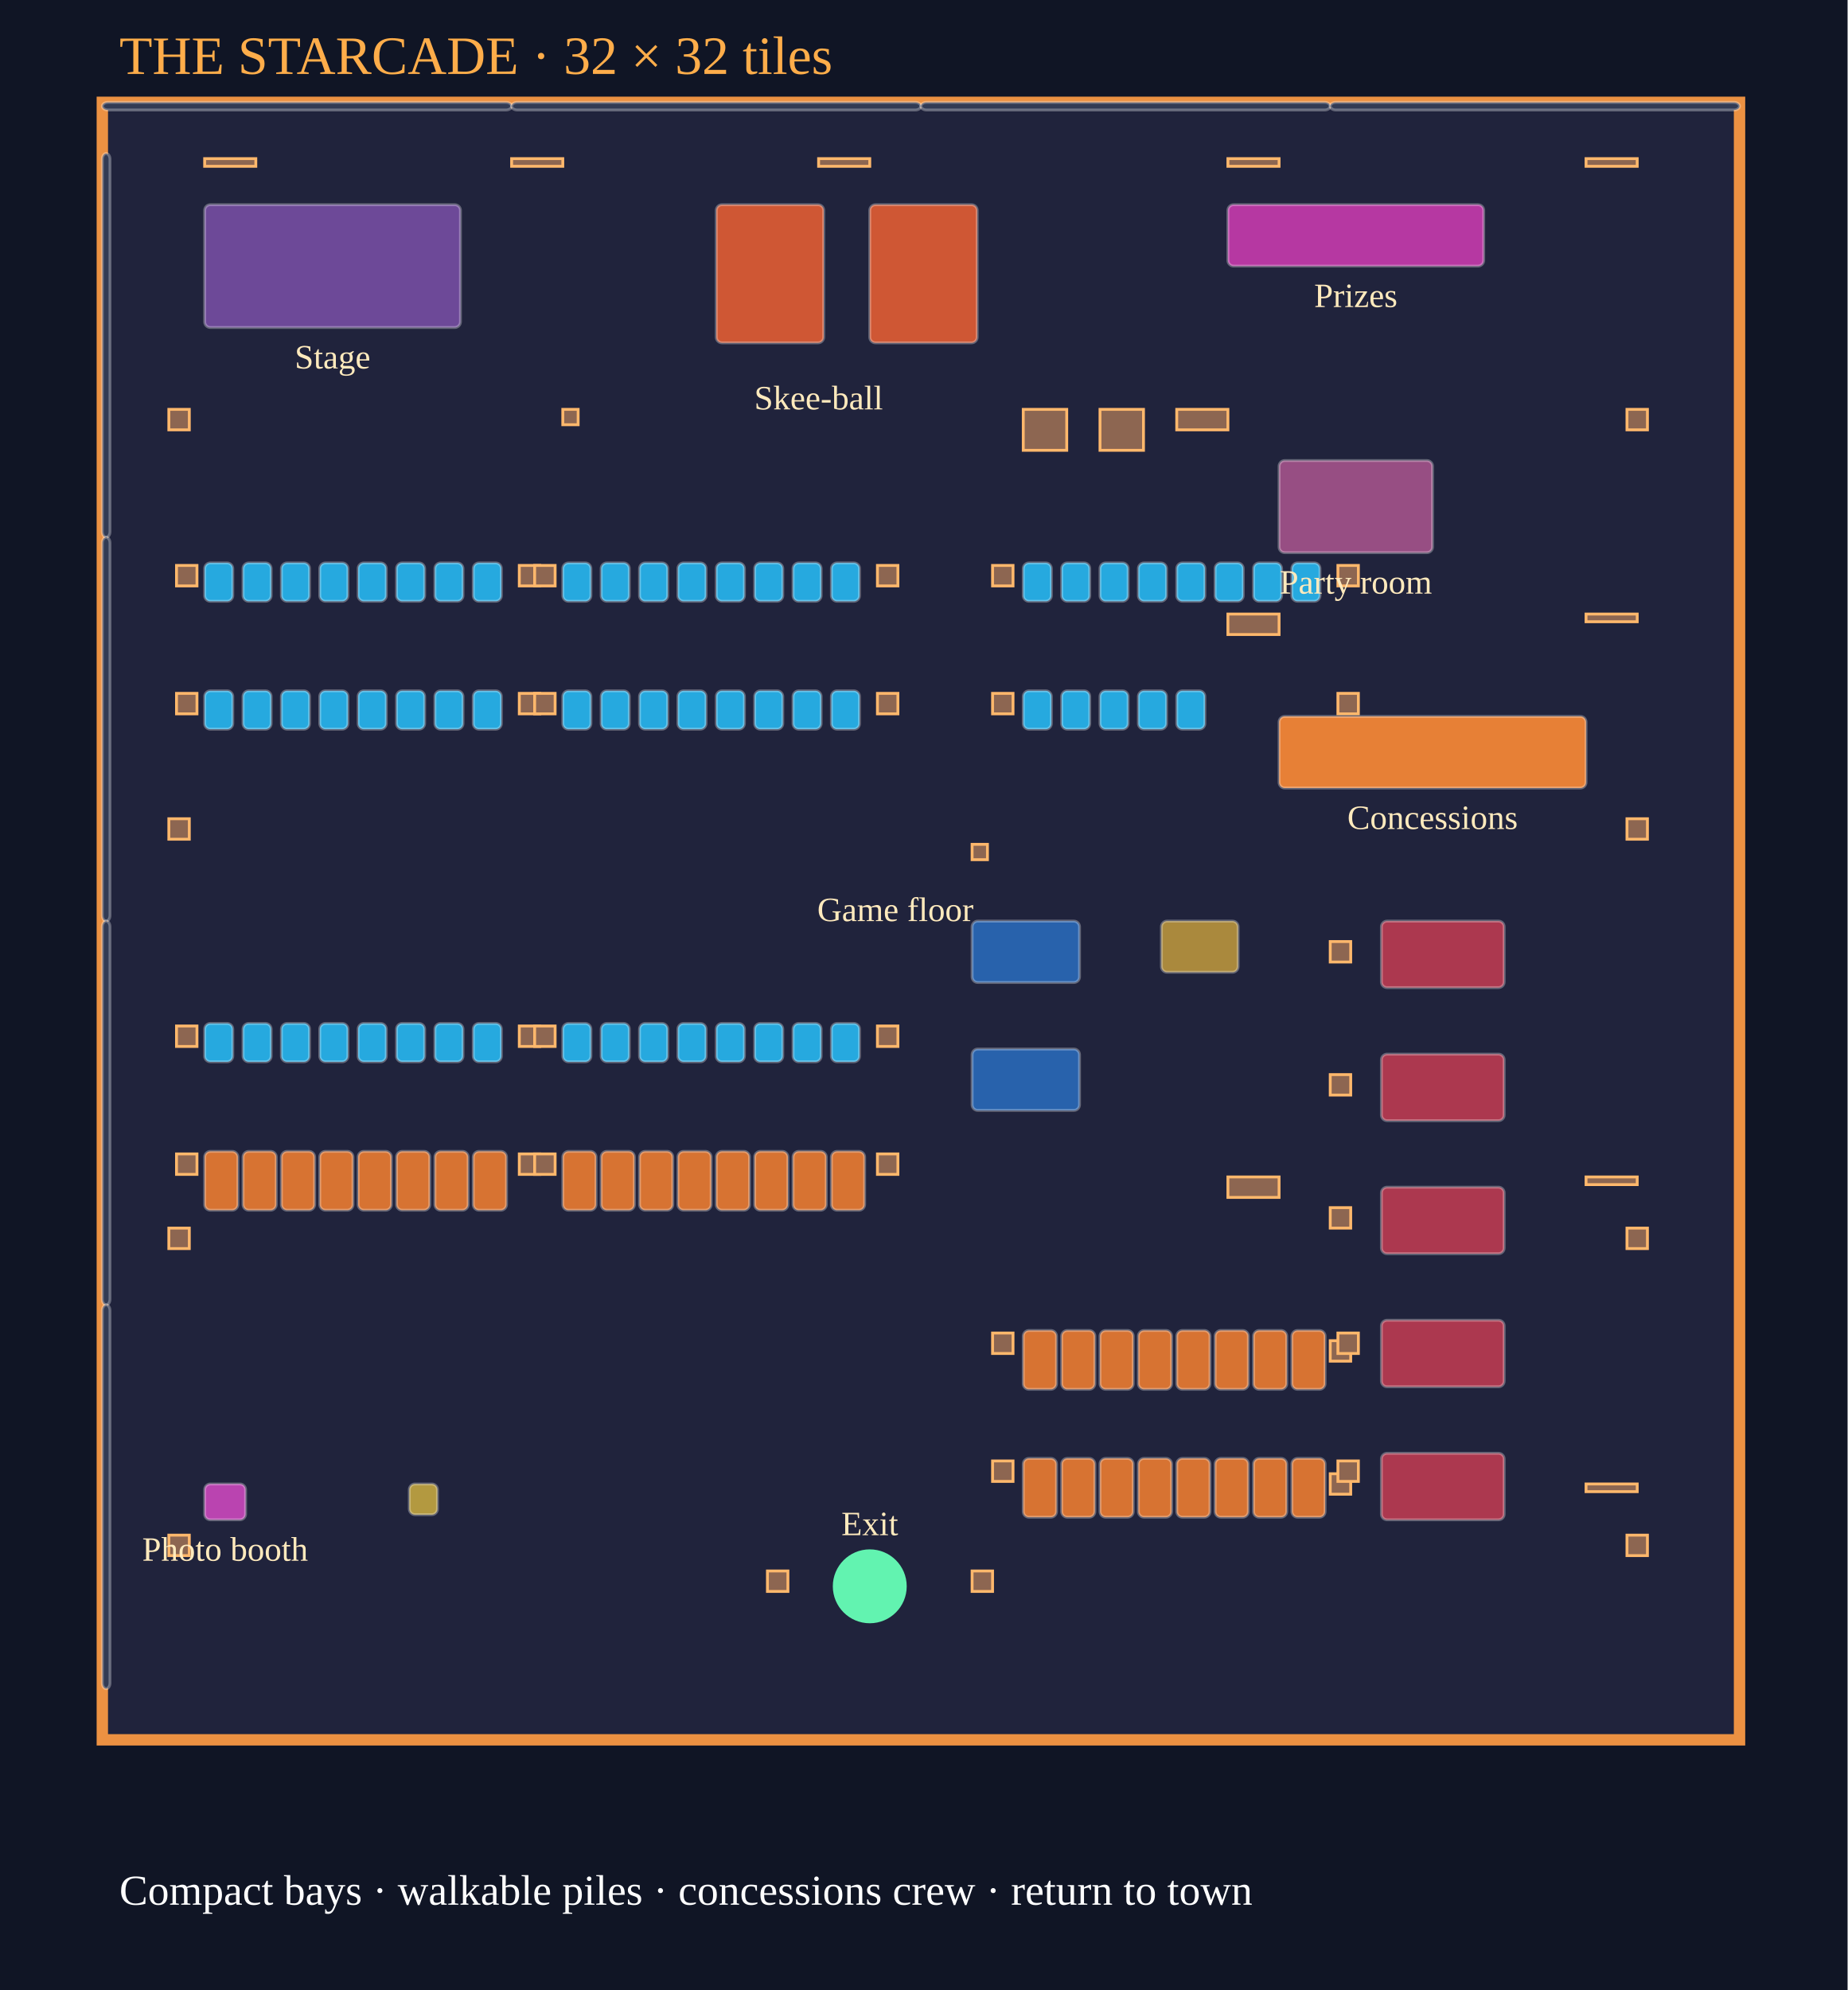
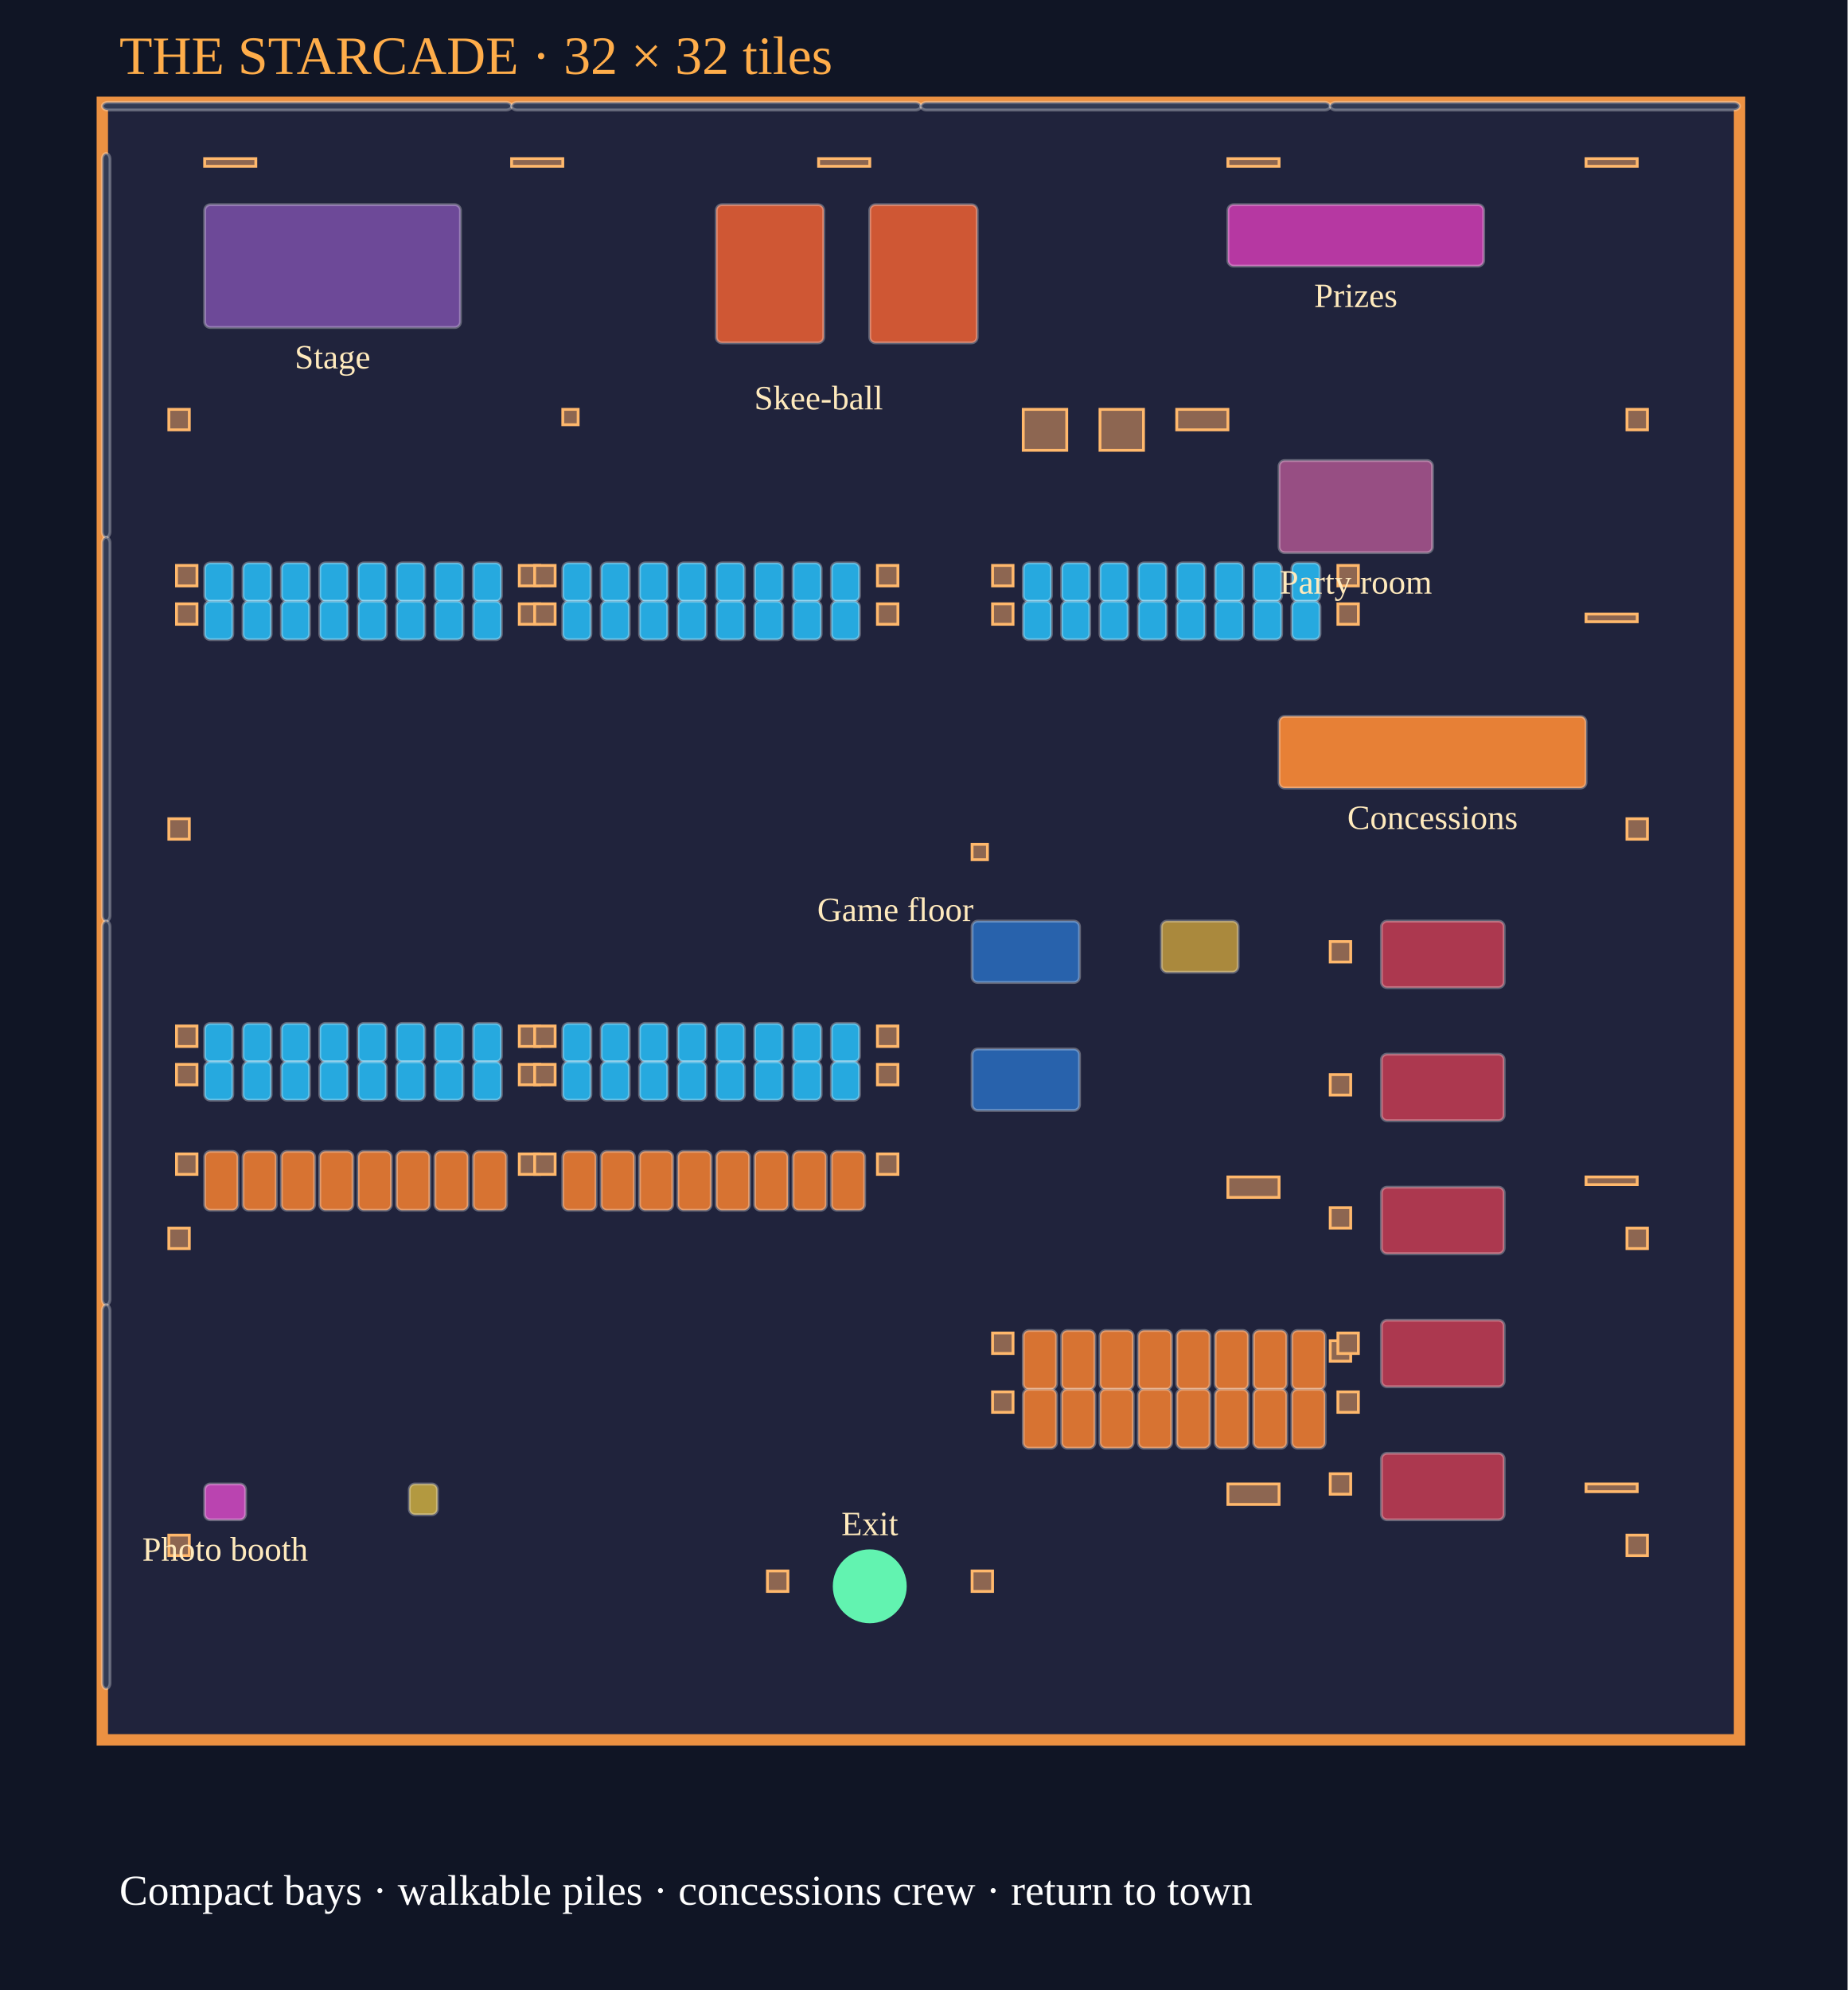
<svg xmlns="http://www.w3.org/2000/svg" width="650" height="700" viewBox="0 0 650 700">
  <rect width="650" height="700" fill="#101525" />
  <text x="42" y="26" fill="#ffad4a" font-size="19">THE STARCADE · 32 × 32 tiles</text>
  <rect x="36" y="36" width="576" height="576" fill="#20233c" stroke="#ec9142" stroke-width="4" />
  <g>
    <rect x="72" y="72" width="90" height="43.2" rx="2" fill="#6d4998" stroke="#fff" stroke-opacity=".3" />
  </g>
  <g>
    <rect x="252" y="72" width="37.8" height="48.6" rx="2" fill="#cf5734" stroke="#fff" stroke-opacity=".3" />
  </g>
  <g>
    <rect x="306" y="72" width="37.8" height="48.6" rx="2" fill="#cf5734" stroke="#fff" stroke-opacity=".3" />
  </g>
  <g>
    <rect x="432" y="72" width="90" height="21.6" rx="2" fill="#b638a2" stroke="#fff" stroke-opacity=".3" />
  </g>
  <g>
    <rect x="450" y="162" width="54" height="32.4" rx="2" fill="#974e83" stroke="#fff" stroke-opacity=".3" />
  </g>
  <g>
    <rect x="450" y="252" width="108" height="25.2" rx="2" fill="#e78036" stroke="#fff" stroke-opacity=".3" />
  </g>
  <g>
    <rect x="72" y="522" width="14.4" height="12.6" rx="2" fill="#ba44b0" stroke="#fff" stroke-opacity=".3" />
  </g>
  <g>
    <rect x="144" y="522" width="9.9" height="10.8" rx="2" fill="#b39940" stroke="#fff" stroke-opacity=".3" />
  </g>
  <g>
    <rect x="342" y="324" width="37.8" height="21.6" rx="2" fill="#2862ac" stroke="#fff" stroke-opacity=".3" />
  </g>
  <g>
    <rect x="342" y="369" width="37.8" height="21.6" rx="2" fill="#2862ac" stroke="#fff" stroke-opacity=".3" />
  </g>
  <g>
    <rect x="408.6" y="324" width="27" height="18" rx="2" fill="#aa893d" stroke="#fff" stroke-opacity=".3" />
  </g>
  <g>
    <rect x="72" y="198" width="9.9" height="13.5" rx="2" fill="#26a9df" stroke="#fff" stroke-opacity=".3" />
  </g>
  <g>
    <rect x="85.5" y="198" width="9.9" height="13.5" rx="2" fill="#26a9df" stroke="#fff" stroke-opacity=".3" />
  </g>
  <g>
    <rect x="99" y="198" width="9.9" height="13.5" rx="2" fill="#26a9df" stroke="#fff" stroke-opacity=".3" />
  </g>
  <g>
    <rect x="112.5" y="198" width="9.9" height="13.5" rx="2" fill="#26a9df" stroke="#fff" stroke-opacity=".3" />
  </g>
  <g>
    <rect x="126" y="198" width="9.9" height="13.5" rx="2" fill="#26a9df" stroke="#fff" stroke-opacity=".3" />
  </g>
  <g>
    <rect x="139.5" y="198" width="9.9" height="13.5" rx="2" fill="#26a9df" stroke="#fff" stroke-opacity=".3" />
  </g>
  <g>
    <rect x="153" y="198" width="9.9" height="13.5" rx="2" fill="#26a9df" stroke="#fff" stroke-opacity=".3" />
  </g>
  <g>
    <rect x="166.5" y="198" width="9.9" height="13.5" rx="2" fill="#26a9df" stroke="#fff" stroke-opacity=".3" />
  </g>
  <g>
    <rect x="198" y="198" width="9.9" height="13.5" rx="2" fill="#26a9df" stroke="#fff" stroke-opacity=".3" />
  </g>
  <g>
    <rect x="211.5" y="198" width="9.9" height="13.5" rx="2" fill="#26a9df" stroke="#fff" stroke-opacity=".3" />
  </g>
  <g>
    <rect x="225" y="198" width="9.9" height="13.5" rx="2" fill="#26a9df" stroke="#fff" stroke-opacity=".3" />
  </g>
  <g>
    <rect x="238.5" y="198" width="9.9" height="13.5" rx="2" fill="#26a9df" stroke="#fff" stroke-opacity=".3" />
  </g>
  <g>
    <rect x="252" y="198" width="9.9" height="13.5" rx="2" fill="#26a9df" stroke="#fff" stroke-opacity=".3" />
  </g>
  <g>
    <rect x="265.5" y="198" width="9.9" height="13.5" rx="2" fill="#26a9df" stroke="#fff" stroke-opacity=".3" />
  </g>
  <g>
    <rect x="279" y="198" width="9.9" height="13.5" rx="2" fill="#26a9df" stroke="#fff" stroke-opacity=".3" />
  </g>
  <g>
    <rect x="292.5" y="198" width="9.9" height="13.5" rx="2" fill="#26a9df" stroke="#fff" stroke-opacity=".3" />
  </g>
  <g>
-     <rect x="72" y="243" width="9.9" height="13.5" rx="2" fill="#26a9df" stroke="#fff" stroke-opacity=".3" />
-   </g>
-   <g>
-     <rect x="85.5" y="243" width="9.9" height="13.5" rx="2" fill="#26a9df" stroke="#fff" stroke-opacity=".3" />
-   </g>
-   <g>
-     <rect x="99" y="243" width="9.9" height="13.5" rx="2" fill="#26a9df" stroke="#fff" stroke-opacity=".3" />
-   </g>
-   <g>
-     <rect x="112.5" y="243" width="9.9" height="13.5" rx="2" fill="#26a9df" stroke="#fff" stroke-opacity=".3" />
-   </g>
-   <g>
-     <rect x="126" y="243" width="9.9" height="13.5" rx="2" fill="#26a9df" stroke="#fff" stroke-opacity=".3" />
-   </g>
-   <g>
-     <rect x="139.5" y="243" width="9.9" height="13.5" rx="2" fill="#26a9df" stroke="#fff" stroke-opacity=".3" />
-   </g>
-   <g>
-     <rect x="153" y="243" width="9.9" height="13.5" rx="2" fill="#26a9df" stroke="#fff" stroke-opacity=".3" />
-   </g>
-   <g>
-     <rect x="166.5" y="243" width="9.9" height="13.5" rx="2" fill="#26a9df" stroke="#fff" stroke-opacity=".3" />
-   </g>
-   <g>
-     <rect x="198" y="243" width="9.9" height="13.5" rx="2" fill="#26a9df" stroke="#fff" stroke-opacity=".3" />
-   </g>
-   <g>
-     <rect x="211.5" y="243" width="9.9" height="13.5" rx="2" fill="#26a9df" stroke="#fff" stroke-opacity=".3" />
-   </g>
-   <g>
-     <rect x="225" y="243" width="9.9" height="13.5" rx="2" fill="#26a9df" stroke="#fff" stroke-opacity=".3" />
-   </g>
-   <g>
-     <rect x="238.5" y="243" width="9.9" height="13.5" rx="2" fill="#26a9df" stroke="#fff" stroke-opacity=".3" />
-   </g>
-   <g>
-     <rect x="252" y="243" width="9.9" height="13.5" rx="2" fill="#26a9df" stroke="#fff" stroke-opacity=".3" />
-   </g>
-   <g>
-     <rect x="265.5" y="243" width="9.9" height="13.5" rx="2" fill="#26a9df" stroke="#fff" stroke-opacity=".3" />
-   </g>
-   <g>
-     <rect x="279" y="243" width="9.9" height="13.5" rx="2" fill="#26a9df" stroke="#fff" stroke-opacity=".3" />
-   </g>
-   <g>
-     <rect x="292.5" y="243" width="9.9" height="13.5" rx="2" fill="#26a9df" stroke="#fff" stroke-opacity=".3" />
+     <rect x="72" y="211.5" width="9.9" height="13.5" rx="2" fill="#26a9df" stroke="#fff" stroke-opacity=".3" />
+   </g>
+   <g>
+     <rect x="85.5" y="211.5" width="9.9" height="13.5" rx="2" fill="#26a9df" stroke="#fff" stroke-opacity=".3" />
+   </g>
+   <g>
+     <rect x="99" y="211.5" width="9.9" height="13.5" rx="2" fill="#26a9df" stroke="#fff" stroke-opacity=".3" />
+   </g>
+   <g>
+     <rect x="112.5" y="211.5" width="9.9" height="13.5" rx="2" fill="#26a9df" stroke="#fff" stroke-opacity=".3" />
+   </g>
+   <g>
+     <rect x="126" y="211.5" width="9.9" height="13.5" rx="2" fill="#26a9df" stroke="#fff" stroke-opacity=".3" />
+   </g>
+   <g>
+     <rect x="139.5" y="211.5" width="9.9" height="13.5" rx="2" fill="#26a9df" stroke="#fff" stroke-opacity=".3" />
+   </g>
+   <g>
+     <rect x="153" y="211.5" width="9.9" height="13.5" rx="2" fill="#26a9df" stroke="#fff" stroke-opacity=".3" />
+   </g>
+   <g>
+     <rect x="166.5" y="211.5" width="9.9" height="13.5" rx="2" fill="#26a9df" stroke="#fff" stroke-opacity=".3" />
+   </g>
+   <g>
+     <rect x="198" y="211.5" width="9.9" height="13.5" rx="2" fill="#26a9df" stroke="#fff" stroke-opacity=".3" />
+   </g>
+   <g>
+     <rect x="211.5" y="211.5" width="9.9" height="13.5" rx="2" fill="#26a9df" stroke="#fff" stroke-opacity=".3" />
+   </g>
+   <g>
+     <rect x="225" y="211.5" width="9.9" height="13.5" rx="2" fill="#26a9df" stroke="#fff" stroke-opacity=".3" />
+   </g>
+   <g>
+     <rect x="238.5" y="211.5" width="9.9" height="13.5" rx="2" fill="#26a9df" stroke="#fff" stroke-opacity=".3" />
+   </g>
+   <g>
+     <rect x="252" y="211.5" width="9.9" height="13.5" rx="2" fill="#26a9df" stroke="#fff" stroke-opacity=".3" />
+   </g>
+   <g>
+     <rect x="265.5" y="211.5" width="9.9" height="13.5" rx="2" fill="#26a9df" stroke="#fff" stroke-opacity=".3" />
+   </g>
+   <g>
+     <rect x="279" y="211.5" width="9.9" height="13.5" rx="2" fill="#26a9df" stroke="#fff" stroke-opacity=".3" />
+   </g>
+   <g>
+     <rect x="292.5" y="211.5" width="9.9" height="13.5" rx="2" fill="#26a9df" stroke="#fff" stroke-opacity=".3" />
  </g>
  <g>
    <rect x="72" y="360" width="9.9" height="13.5" rx="2" fill="#26a9df" stroke="#fff" stroke-opacity=".3" />
  </g>
  <g>
    <rect x="85.5" y="360" width="9.9" height="13.5" rx="2" fill="#26a9df" stroke="#fff" stroke-opacity=".3" />
  </g>
  <g>
    <rect x="99" y="360" width="9.9" height="13.5" rx="2" fill="#26a9df" stroke="#fff" stroke-opacity=".3" />
  </g>
  <g>
    <rect x="112.5" y="360" width="9.9" height="13.5" rx="2" fill="#26a9df" stroke="#fff" stroke-opacity=".3" />
  </g>
  <g>
    <rect x="126" y="360" width="9.9" height="13.5" rx="2" fill="#26a9df" stroke="#fff" stroke-opacity=".3" />
  </g>
  <g>
    <rect x="139.5" y="360" width="9.9" height="13.5" rx="2" fill="#26a9df" stroke="#fff" stroke-opacity=".3" />
  </g>
  <g>
    <rect x="153" y="360" width="9.9" height="13.5" rx="2" fill="#26a9df" stroke="#fff" stroke-opacity=".3" />
  </g>
  <g>
    <rect x="166.5" y="360" width="9.9" height="13.5" rx="2" fill="#26a9df" stroke="#fff" stroke-opacity=".3" />
  </g>
  <g>
    <rect x="198" y="360" width="9.9" height="13.5" rx="2" fill="#26a9df" stroke="#fff" stroke-opacity=".3" />
  </g>
  <g>
    <rect x="211.5" y="360" width="9.9" height="13.5" rx="2" fill="#26a9df" stroke="#fff" stroke-opacity=".3" />
  </g>
  <g>
    <rect x="225" y="360" width="9.9" height="13.5" rx="2" fill="#26a9df" stroke="#fff" stroke-opacity=".3" />
  </g>
  <g>
    <rect x="238.5" y="360" width="9.9" height="13.5" rx="2" fill="#26a9df" stroke="#fff" stroke-opacity=".3" />
  </g>
  <g>
    <rect x="252" y="360" width="9.9" height="13.5" rx="2" fill="#26a9df" stroke="#fff" stroke-opacity=".3" />
  </g>
  <g>
    <rect x="265.5" y="360" width="9.9" height="13.5" rx="2" fill="#26a9df" stroke="#fff" stroke-opacity=".3" />
  </g>
  <g>
    <rect x="279" y="360" width="9.9" height="13.5" rx="2" fill="#26a9df" stroke="#fff" stroke-opacity=".3" />
  </g>
  <g>
    <rect x="292.5" y="360" width="9.9" height="13.5" rx="2" fill="#26a9df" stroke="#fff" stroke-opacity=".3" />
  </g>
  <g>
+     <rect x="72" y="373.5" width="9.9" height="13.5" rx="2" fill="#26a9df" stroke="#fff" stroke-opacity=".3" />
+   </g>
+   <g>
+     <rect x="85.5" y="373.5" width="9.9" height="13.5" rx="2" fill="#26a9df" stroke="#fff" stroke-opacity=".3" />
+   </g>
+   <g>
+     <rect x="99" y="373.5" width="9.9" height="13.5" rx="2" fill="#26a9df" stroke="#fff" stroke-opacity=".3" />
+   </g>
+   <g>
+     <rect x="112.5" y="373.5" width="9.9" height="13.5" rx="2" fill="#26a9df" stroke="#fff" stroke-opacity=".3" />
+   </g>
+   <g>
+     <rect x="126" y="373.5" width="9.9" height="13.5" rx="2" fill="#26a9df" stroke="#fff" stroke-opacity=".3" />
+   </g>
+   <g>
+     <rect x="139.5" y="373.5" width="9.9" height="13.5" rx="2" fill="#26a9df" stroke="#fff" stroke-opacity=".3" />
+   </g>
+   <g>
+     <rect x="153" y="373.5" width="9.9" height="13.5" rx="2" fill="#26a9df" stroke="#fff" stroke-opacity=".3" />
+   </g>
+   <g>
+     <rect x="166.5" y="373.5" width="9.9" height="13.5" rx="2" fill="#26a9df" stroke="#fff" stroke-opacity=".3" />
+   </g>
+   <g>
+     <rect x="198" y="373.5" width="9.9" height="13.5" rx="2" fill="#26a9df" stroke="#fff" stroke-opacity=".3" />
+   </g>
+   <g>
+     <rect x="211.5" y="373.5" width="9.9" height="13.5" rx="2" fill="#26a9df" stroke="#fff" stroke-opacity=".3" />
+   </g>
+   <g>
+     <rect x="225" y="373.5" width="9.9" height="13.5" rx="2" fill="#26a9df" stroke="#fff" stroke-opacity=".3" />
+   </g>
+   <g>
+     <rect x="238.5" y="373.5" width="9.9" height="13.5" rx="2" fill="#26a9df" stroke="#fff" stroke-opacity=".3" />
+   </g>
+   <g>
+     <rect x="252" y="373.5" width="9.9" height="13.5" rx="2" fill="#26a9df" stroke="#fff" stroke-opacity=".3" />
+   </g>
+   <g>
+     <rect x="265.5" y="373.5" width="9.9" height="13.5" rx="2" fill="#26a9df" stroke="#fff" stroke-opacity=".3" />
+   </g>
+   <g>
+     <rect x="279" y="373.5" width="9.9" height="13.5" rx="2" fill="#26a9df" stroke="#fff" stroke-opacity=".3" />
+   </g>
+   <g>
+     <rect x="292.5" y="373.5" width="9.9" height="13.5" rx="2" fill="#26a9df" stroke="#fff" stroke-opacity=".3" />
+   </g>
+   <g>
    <rect x="72" y="405" width="11.7" height="20.7" rx="2" fill="#d77332" stroke="#fff" stroke-opacity=".3" />
  </g>
  <g>
    <rect x="85.5" y="405" width="11.7" height="20.7" rx="2" fill="#d77332" stroke="#fff" stroke-opacity=".3" />
  </g>
  <g>
    <rect x="99" y="405" width="11.7" height="20.7" rx="2" fill="#d77332" stroke="#fff" stroke-opacity=".3" />
  </g>
  <g>
    <rect x="112.5" y="405" width="11.7" height="20.7" rx="2" fill="#d77332" stroke="#fff" stroke-opacity=".3" />
  </g>
  <g>
    <rect x="126" y="405" width="11.7" height="20.7" rx="2" fill="#d77332" stroke="#fff" stroke-opacity=".3" />
  </g>
  <g>
    <rect x="139.5" y="405" width="11.7" height="20.7" rx="2" fill="#d77332" stroke="#fff" stroke-opacity=".3" />
  </g>
  <g>
    <rect x="153" y="405" width="11.7" height="20.7" rx="2" fill="#d77332" stroke="#fff" stroke-opacity=".3" />
  </g>
  <g>
    <rect x="166.5" y="405" width="11.7" height="20.7" rx="2" fill="#d77332" stroke="#fff" stroke-opacity=".3" />
  </g>
  <g>
    <rect x="198" y="405" width="11.7" height="20.7" rx="2" fill="#d77332" stroke="#fff" stroke-opacity=".3" />
  </g>
  <g>
    <rect x="211.5" y="405" width="11.7" height="20.7" rx="2" fill="#d77332" stroke="#fff" stroke-opacity=".3" />
  </g>
  <g>
    <rect x="225" y="405" width="11.7" height="20.7" rx="2" fill="#d77332" stroke="#fff" stroke-opacity=".3" />
  </g>
  <g>
    <rect x="238.5" y="405" width="11.7" height="20.7" rx="2" fill="#d77332" stroke="#fff" stroke-opacity=".3" />
  </g>
  <g>
    <rect x="252" y="405" width="11.7" height="20.7" rx="2" fill="#d77332" stroke="#fff" stroke-opacity=".3" />
  </g>
  <g>
    <rect x="265.5" y="405" width="11.7" height="20.7" rx="2" fill="#d77332" stroke="#fff" stroke-opacity=".3" />
  </g>
  <g>
    <rect x="279" y="405" width="11.7" height="20.7" rx="2" fill="#d77332" stroke="#fff" stroke-opacity=".3" />
  </g>
  <g>
    <rect x="292.5" y="405" width="11.7" height="20.7" rx="2" fill="#d77332" stroke="#fff" stroke-opacity=".3" />
  </g>
  <g>
    <rect x="360" y="198" width="9.9" height="13.5" rx="2" fill="#26a9df" stroke="#fff" stroke-opacity=".3" />
  </g>
  <g>
    <rect x="373.5" y="198" width="9.9" height="13.5" rx="2" fill="#26a9df" stroke="#fff" stroke-opacity=".3" />
  </g>
  <g>
    <rect x="387" y="198" width="9.9" height="13.5" rx="2" fill="#26a9df" stroke="#fff" stroke-opacity=".3" />
  </g>
  <g>
    <rect x="400.5" y="198" width="9.9" height="13.5" rx="2" fill="#26a9df" stroke="#fff" stroke-opacity=".3" />
  </g>
  <g>
    <rect x="414" y="198" width="9.9" height="13.5" rx="2" fill="#26a9df" stroke="#fff" stroke-opacity=".3" />
  </g>
  <g>
    <rect x="427.5" y="198" width="9.9" height="13.5" rx="2" fill="#26a9df" stroke="#fff" stroke-opacity=".3" />
  </g>
  <g>
    <rect x="441" y="198" width="9.9" height="13.5" rx="2" fill="#26a9df" stroke="#fff" stroke-opacity=".3" />
  </g>
  <g>
    <rect x="454.5" y="198" width="9.9" height="13.5" rx="2" fill="#26a9df" stroke="#fff" stroke-opacity=".3" />
  </g>
  <g>
-     <rect x="360" y="243" width="9.9" height="13.5" rx="2" fill="#26a9df" stroke="#fff" stroke-opacity=".3" />
-   </g>
-   <g>
-     <rect x="373.5" y="243" width="9.9" height="13.5" rx="2" fill="#26a9df" stroke="#fff" stroke-opacity=".3" />
-   </g>
-   <g>
-     <rect x="387" y="243" width="9.9" height="13.5" rx="2" fill="#26a9df" stroke="#fff" stroke-opacity=".3" />
-   </g>
-   <g>
-     <rect x="400.5" y="243" width="9.9" height="13.5" rx="2" fill="#26a9df" stroke="#fff" stroke-opacity=".3" />
-   </g>
-   <g>
-     <rect x="414" y="243" width="9.9" height="13.5" rx="2" fill="#26a9df" stroke="#fff" stroke-opacity=".3" />
+     <rect x="360" y="211.5" width="9.9" height="13.5" rx="2" fill="#26a9df" stroke="#fff" stroke-opacity=".3" />
+   </g>
+   <g>
+     <rect x="373.5" y="211.5" width="9.9" height="13.5" rx="2" fill="#26a9df" stroke="#fff" stroke-opacity=".3" />
+   </g>
+   <g>
+     <rect x="387" y="211.5" width="9.9" height="13.5" rx="2" fill="#26a9df" stroke="#fff" stroke-opacity=".3" />
+   </g>
+   <g>
+     <rect x="400.5" y="211.5" width="9.9" height="13.5" rx="2" fill="#26a9df" stroke="#fff" stroke-opacity=".3" />
+   </g>
+   <g>
+     <rect x="414" y="211.5" width="9.9" height="13.5" rx="2" fill="#26a9df" stroke="#fff" stroke-opacity=".3" />
+   </g>
+   <g>
+     <rect x="427.5" y="211.5" width="9.9" height="13.5" rx="2" fill="#26a9df" stroke="#fff" stroke-opacity=".3" />
+   </g>
+   <g>
+     <rect x="441" y="211.5" width="9.9" height="13.5" rx="2" fill="#26a9df" stroke="#fff" stroke-opacity=".3" />
+   </g>
+   <g>
+     <rect x="454.5" y="211.5" width="9.9" height="13.5" rx="2" fill="#26a9df" stroke="#fff" stroke-opacity=".3" />
  </g>
  <g>
    <rect x="360" y="468" width="11.7" height="20.7" rx="2" fill="#d77332" stroke="#fff" stroke-opacity=".3" />
  </g>
  <g>
    <rect x="373.5" y="468" width="11.7" height="20.7" rx="2" fill="#d77332" stroke="#fff" stroke-opacity=".3" />
  </g>
  <g>
    <rect x="387" y="468" width="11.7" height="20.7" rx="2" fill="#d77332" stroke="#fff" stroke-opacity=".3" />
  </g>
  <g>
    <rect x="400.5" y="468" width="11.7" height="20.7" rx="2" fill="#d77332" stroke="#fff" stroke-opacity=".3" />
  </g>
  <g>
    <rect x="414" y="468" width="11.7" height="20.7" rx="2" fill="#d77332" stroke="#fff" stroke-opacity=".3" />
  </g>
  <g>
    <rect x="427.5" y="468" width="11.7" height="20.7" rx="2" fill="#d77332" stroke="#fff" stroke-opacity=".3" />
  </g>
  <g>
    <rect x="441" y="468" width="11.7" height="20.7" rx="2" fill="#d77332" stroke="#fff" stroke-opacity=".3" />
  </g>
  <g>
    <rect x="454.5" y="468" width="11.7" height="20.7" rx="2" fill="#d77332" stroke="#fff" stroke-opacity=".3" />
  </g>
  <g>
-     <rect x="360" y="513" width="11.7" height="20.7" rx="2" fill="#d77332" stroke="#fff" stroke-opacity=".3" />
-   </g>
-   <g>
-     <rect x="373.5" y="513" width="11.7" height="20.7" rx="2" fill="#d77332" stroke="#fff" stroke-opacity=".3" />
-   </g>
-   <g>
-     <rect x="387" y="513" width="11.7" height="20.7" rx="2" fill="#d77332" stroke="#fff" stroke-opacity=".3" />
-   </g>
-   <g>
-     <rect x="400.5" y="513" width="11.7" height="20.7" rx="2" fill="#d77332" stroke="#fff" stroke-opacity=".3" />
-   </g>
-   <g>
-     <rect x="414" y="513" width="11.7" height="20.7" rx="2" fill="#d77332" stroke="#fff" stroke-opacity=".3" />
-   </g>
-   <g>
-     <rect x="427.5" y="513" width="11.7" height="20.7" rx="2" fill="#d77332" stroke="#fff" stroke-opacity=".3" />
-   </g>
-   <g>
-     <rect x="441" y="513" width="11.7" height="20.7" rx="2" fill="#d77332" stroke="#fff" stroke-opacity=".3" />
-   </g>
-   <g>
-     <rect x="454.5" y="513" width="11.7" height="20.7" rx="2" fill="#d77332" stroke="#fff" stroke-opacity=".3" />
+     <rect x="360" y="488.7" width="11.7" height="20.7" rx="2" fill="#d77332" stroke="#fff" stroke-opacity=".3" />
+   </g>
+   <g>
+     <rect x="373.5" y="488.7" width="11.7" height="20.7" rx="2" fill="#d77332" stroke="#fff" stroke-opacity=".3" />
+   </g>
+   <g>
+     <rect x="387" y="488.7" width="11.7" height="20.7" rx="2" fill="#d77332" stroke="#fff" stroke-opacity=".3" />
+   </g>
+   <g>
+     <rect x="400.5" y="488.7" width="11.7" height="20.7" rx="2" fill="#d77332" stroke="#fff" stroke-opacity=".3" />
+   </g>
+   <g>
+     <rect x="414" y="488.7" width="11.7" height="20.7" rx="2" fill="#d77332" stroke="#fff" stroke-opacity=".3" />
+   </g>
+   <g>
+     <rect x="427.5" y="488.7" width="11.7" height="20.7" rx="2" fill="#d77332" stroke="#fff" stroke-opacity=".3" />
+   </g>
+   <g>
+     <rect x="441" y="488.7" width="11.7" height="20.7" rx="2" fill="#d77332" stroke="#fff" stroke-opacity=".3" />
+   </g>
+   <g>
+     <rect x="454.5" y="488.7" width="11.7" height="20.7" rx="2" fill="#d77332" stroke="#fff" stroke-opacity=".3" />
  </g>
  <g>
    <rect x="486" y="324" width="43.2" height="23.4" rx="2" fill="#ac384f" stroke="#fff" stroke-opacity=".3" />
  </g>
  <g>
    <rect x="486" y="370.8" width="43.2" height="23.4" rx="2" fill="#ac384f" stroke="#fff" stroke-opacity=".3" />
  </g>
  <g>
    <rect x="486" y="417.6" width="43.2" height="23.4" rx="2" fill="#ac384f" stroke="#fff" stroke-opacity=".3" />
  </g>
  <g>
    <rect x="486" y="464.4" width="43.2" height="23.4" rx="2" fill="#ac384f" stroke="#fff" stroke-opacity=".3" />
  </g>
  <g>
    <rect x="486" y="511.2" width="43.2" height="23.4" rx="2" fill="#ac384f" stroke="#fff" stroke-opacity=".3" />
  </g>
  <g>
    <rect x="36" y="36" width="144" height="2.7" rx="2" fill="#323b54" stroke="#fff" stroke-opacity=".3" />
  </g>
  <g>
    <rect x="36" y="54" width="2.7" height="135" rx="2" fill="#323b54" stroke="#fff" stroke-opacity=".3" />
  </g>
  <g>
    <rect x="180" y="36" width="144" height="2.7" rx="2" fill="#323b54" stroke="#fff" stroke-opacity=".3" />
  </g>
  <g>
    <rect x="36" y="189" width="2.7" height="135" rx="2" fill="#323b54" stroke="#fff" stroke-opacity=".3" />
  </g>
  <g>
    <rect x="324" y="36" width="144" height="2.7" rx="2" fill="#323b54" stroke="#fff" stroke-opacity=".3" />
  </g>
  <g>
    <rect x="36" y="324" width="2.7" height="135" rx="2" fill="#323b54" stroke="#fff" stroke-opacity=".3" />
  </g>
  <g>
    <rect x="468" y="36" width="144" height="2.7" rx="2" fill="#323b54" stroke="#fff" stroke-opacity=".3" />
  </g>
  <g>
    <rect x="36" y="459" width="2.7" height="135" rx="2" fill="#323b54" stroke="#fff" stroke-opacity=".3" />
  </g>
  <g>
    <rect x="360" y="144" width="15.3" height="14.4" fill="#8d6651" stroke="#ffb86c" />
  </g>
  <g>
    <rect x="387" y="144" width="15.3" height="14.4" fill="#8d6651" stroke="#ffb86c" />
  </g>
  <g>
    <rect x="414" y="144" width="18" height="7.2" fill="#8d6651" stroke="#ffb86c" />
  </g>
  <g>
    <rect x="342" y="297" width="5.4" height="5.4" fill="#8d6651" stroke="#ffb86c" />
  </g>
  <g>
    <rect x="198" y="144" width="5.4" height="5.4" fill="#8d6651" stroke="#ffb86c" />
  </g>
  <g>
    <rect x="72" y="55.8" width="18" height="2.7" fill="#8d6651" stroke="#ffb86c" />
  </g>
  <g>
    <rect x="180" y="55.8" width="18" height="2.7" fill="#8d6651" stroke="#ffb86c" />
  </g>
  <g>
    <rect x="288" y="55.8" width="18" height="2.7" fill="#8d6651" stroke="#ffb86c" />
  </g>
  <g>
    <rect x="432" y="55.8" width="18" height="2.7" fill="#8d6651" stroke="#ffb86c" />
  </g>
  <g>
    <rect x="558" y="55.8" width="18" height="2.7" fill="#8d6651" stroke="#ffb86c" />
  </g>
  <g>
    <rect x="59.4" y="144" width="7.2" height="7.2" fill="#8d6651" stroke="#ffb86c" />
  </g>
  <g>
    <rect x="572.4" y="144" width="7.2" height="7.2" fill="#8d6651" stroke="#ffb86c" />
  </g>
  <g>
    <rect x="59.4" y="288" width="7.2" height="7.2" fill="#8d6651" stroke="#ffb86c" />
  </g>
  <g>
    <rect x="572.4" y="288" width="7.2" height="7.2" fill="#8d6651" stroke="#ffb86c" />
  </g>
  <g>
    <rect x="59.4" y="432" width="7.2" height="7.2" fill="#8d6651" stroke="#ffb86c" />
  </g>
  <g>
    <rect x="572.4" y="432" width="7.2" height="7.2" fill="#8d6651" stroke="#ffb86c" />
  </g>
  <g>
    <rect x="59.4" y="540" width="7.2" height="7.2" fill="#8d6651" stroke="#ffb86c" />
  </g>
  <g>
    <rect x="572.4" y="540" width="7.2" height="7.2" fill="#8d6651" stroke="#ffb86c" />
  </g>
  <g>
    <rect x="182.7" y="198.9" width="7.2" height="7.2" fill="#8d6651" stroke="#ffb86c" />
  </g>
  <g>
    <rect x="308.7" y="198.9" width="7.2" height="7.2" fill="#8d6651" stroke="#ffb86c" />
  </g>
  <g>
-     <rect x="182.7" y="243.9" width="7.2" height="7.2" fill="#8d6651" stroke="#ffb86c" />
-   </g>
-   <g>
-     <rect x="308.7" y="243.9" width="7.2" height="7.2" fill="#8d6651" stroke="#ffb86c" />
+     <rect x="182.7" y="212.4" width="7.2" height="7.2" fill="#8d6651" stroke="#ffb86c" />
+   </g>
+   <g>
+     <rect x="308.7" y="212.4" width="7.2" height="7.2" fill="#8d6651" stroke="#ffb86c" />
  </g>
  <g>
    <rect x="182.7" y="360.9" width="7.2" height="7.2" fill="#8d6651" stroke="#ffb86c" />
  </g>
  <g>
    <rect x="308.7" y="360.9" width="7.2" height="7.2" fill="#8d6651" stroke="#ffb86c" />
  </g>
  <g>
+     <rect x="182.7" y="374.4" width="7.2" height="7.2" fill="#8d6651" stroke="#ffb86c" />
+   </g>
+   <g>
+     <rect x="308.7" y="374.4" width="7.2" height="7.2" fill="#8d6651" stroke="#ffb86c" />
+   </g>
+   <g>
    <rect x="182.7" y="405.9" width="7.2" height="7.2" fill="#8d6651" stroke="#ffb86c" />
  </g>
  <g>
    <rect x="308.7" y="405.9" width="7.2" height="7.2" fill="#8d6651" stroke="#ffb86c" />
  </g>
  <g>
    <rect x="468" y="331.2" width="7.2" height="7.2" fill="#8d6651" stroke="#ffb86c" />
  </g>
  <g>
    <rect x="468" y="378" width="7.2" height="7.2" fill="#8d6651" stroke="#ffb86c" />
  </g>
  <g>
    <rect x="468" y="424.8" width="7.2" height="7.2" fill="#8d6651" stroke="#ffb86c" />
  </g>
  <g>
    <rect x="468" y="471.6" width="7.2" height="7.2" fill="#8d6651" stroke="#ffb86c" />
  </g>
  <g>
    <rect x="468" y="518.4" width="7.2" height="7.2" fill="#8d6651" stroke="#ffb86c" />
  </g>
  <g>
    <rect x="62.1" y="198.9" width="7.2" height="7.2" fill="#8d6651" stroke="#ffb86c" />
  </g>
  <g>
    <rect x="188.1" y="198.9" width="7.2" height="7.2" fill="#8d6651" stroke="#ffb86c" />
  </g>
  <g>
-     <rect x="62.1" y="243.9" width="7.2" height="7.2" fill="#8d6651" stroke="#ffb86c" />
-   </g>
-   <g>
-     <rect x="188.1" y="243.9" width="7.2" height="7.2" fill="#8d6651" stroke="#ffb86c" />
+     <rect x="62.1" y="212.4" width="7.2" height="7.2" fill="#8d6651" stroke="#ffb86c" />
+   </g>
+   <g>
+     <rect x="188.1" y="212.4" width="7.2" height="7.2" fill="#8d6651" stroke="#ffb86c" />
  </g>
  <g>
    <rect x="62.1" y="360.9" width="7.2" height="7.2" fill="#8d6651" stroke="#ffb86c" />
  </g>
  <g>
    <rect x="188.1" y="360.9" width="7.2" height="7.2" fill="#8d6651" stroke="#ffb86c" />
  </g>
  <g>
+     <rect x="62.1" y="374.4" width="7.2" height="7.2" fill="#8d6651" stroke="#ffb86c" />
+   </g>
+   <g>
+     <rect x="188.1" y="374.4" width="7.2" height="7.2" fill="#8d6651" stroke="#ffb86c" />
+   </g>
+   <g>
    <rect x="62.1" y="405.9" width="7.2" height="7.2" fill="#8d6651" stroke="#ffb86c" />
  </g>
  <g>
    <rect x="188.1" y="405.9" width="7.2" height="7.2" fill="#8d6651" stroke="#ffb86c" />
  </g>
  <g>
    <rect x="349.2" y="198.9" width="7.2" height="7.2" fill="#8d6651" stroke="#ffb86c" />
  </g>
  <g>
    <rect x="470.7" y="198.9" width="7.2" height="7.2" fill="#8d6651" stroke="#ffb86c" />
  </g>
  <g>
-     <rect x="349.2" y="243.9" width="7.2" height="7.2" fill="#8d6651" stroke="#ffb86c" />
-   </g>
-   <g>
-     <rect x="470.7" y="243.9" width="7.2" height="7.2" fill="#8d6651" stroke="#ffb86c" />
+     <rect x="349.2" y="212.4" width="7.2" height="7.2" fill="#8d6651" stroke="#ffb86c" />
+   </g>
+   <g>
+     <rect x="470.7" y="212.4" width="7.2" height="7.2" fill="#8d6651" stroke="#ffb86c" />
  </g>
  <g>
    <rect x="349.2" y="468.9" width="7.2" height="7.2" fill="#8d6651" stroke="#ffb86c" />
  </g>
  <g>
    <rect x="470.7" y="468.9" width="7.2" height="7.2" fill="#8d6651" stroke="#ffb86c" />
  </g>
  <g>
-     <rect x="349.2" y="513.9" width="7.2" height="7.2" fill="#8d6651" stroke="#ffb86c" />
-   </g>
-   <g>
-     <rect x="470.7" y="513.9" width="7.2" height="7.2" fill="#8d6651" stroke="#ffb86c" />
+     <rect x="349.2" y="489.6" width="7.2" height="7.2" fill="#8d6651" stroke="#ffb86c" />
+   </g>
+   <g>
+     <rect x="470.7" y="489.6" width="7.2" height="7.2" fill="#8d6651" stroke="#ffb86c" />
  </g>
  <g>
    <rect x="270" y="552.6" width="7.2" height="7.2" fill="#8d6651" stroke="#ffb86c" />
  </g>
  <g>
    <rect x="342" y="552.6" width="7.2" height="7.2" fill="#8d6651" stroke="#ffb86c" />
  </g>
  <g>
-     <rect x="432" y="216" width="18" height="7.2" fill="#8d6651" stroke="#ffb86c" />
-   </g>
-   <g>
    <rect x="558" y="216" width="18" height="2.7" fill="#8d6651" stroke="#ffb86c" />
  </g>
  <g>
    <rect x="432" y="414" width="18" height="7.2" fill="#8d6651" stroke="#ffb86c" />
  </g>
  <g>
    <rect x="558" y="414" width="18" height="2.7" fill="#8d6651" stroke="#ffb86c" />
+   </g>
+   <g>
+     <rect x="432" y="522" width="18" height="7.2" fill="#8d6651" stroke="#ffb86c" />
  </g>
  <g>
    <rect x="558" y="522" width="18" height="2.7" fill="#8d6651" stroke="#ffb86c" />
  </g>
  <text x="117" y="129.6" fill="#ffeabd" font-size="12" text-anchor="middle">Stage</text>
  <text x="288" y="144" fill="#ffeabd" font-size="12" text-anchor="middle">Skee-ball</text>
  <text x="477" y="108" fill="#ffeabd" font-size="12" text-anchor="middle">Prizes</text>
  <text x="477" y="208.8" fill="#ffeabd" font-size="12" text-anchor="middle">Party room</text>
  <text x="504" y="291.6" fill="#ffeabd" font-size="12" text-anchor="middle">Concessions</text>
  <text x="315" y="324" fill="#ffeabd" font-size="12" text-anchor="middle">Game floor</text>
  <text x="79.2" y="549" fill="#ffeabd" font-size="12" text-anchor="middle">Photo booth</text>
  <text x="306" y="540" fill="#ffeabd" font-size="12" text-anchor="middle">Exit</text>
  <circle cx="306" cy="558" r="13" fill="#62f3b0" />
  <text x="42" y="670" fill="#fff" font-size="15">Compact bays · walkable piles · concessions crew · return to town</text>
</svg>
